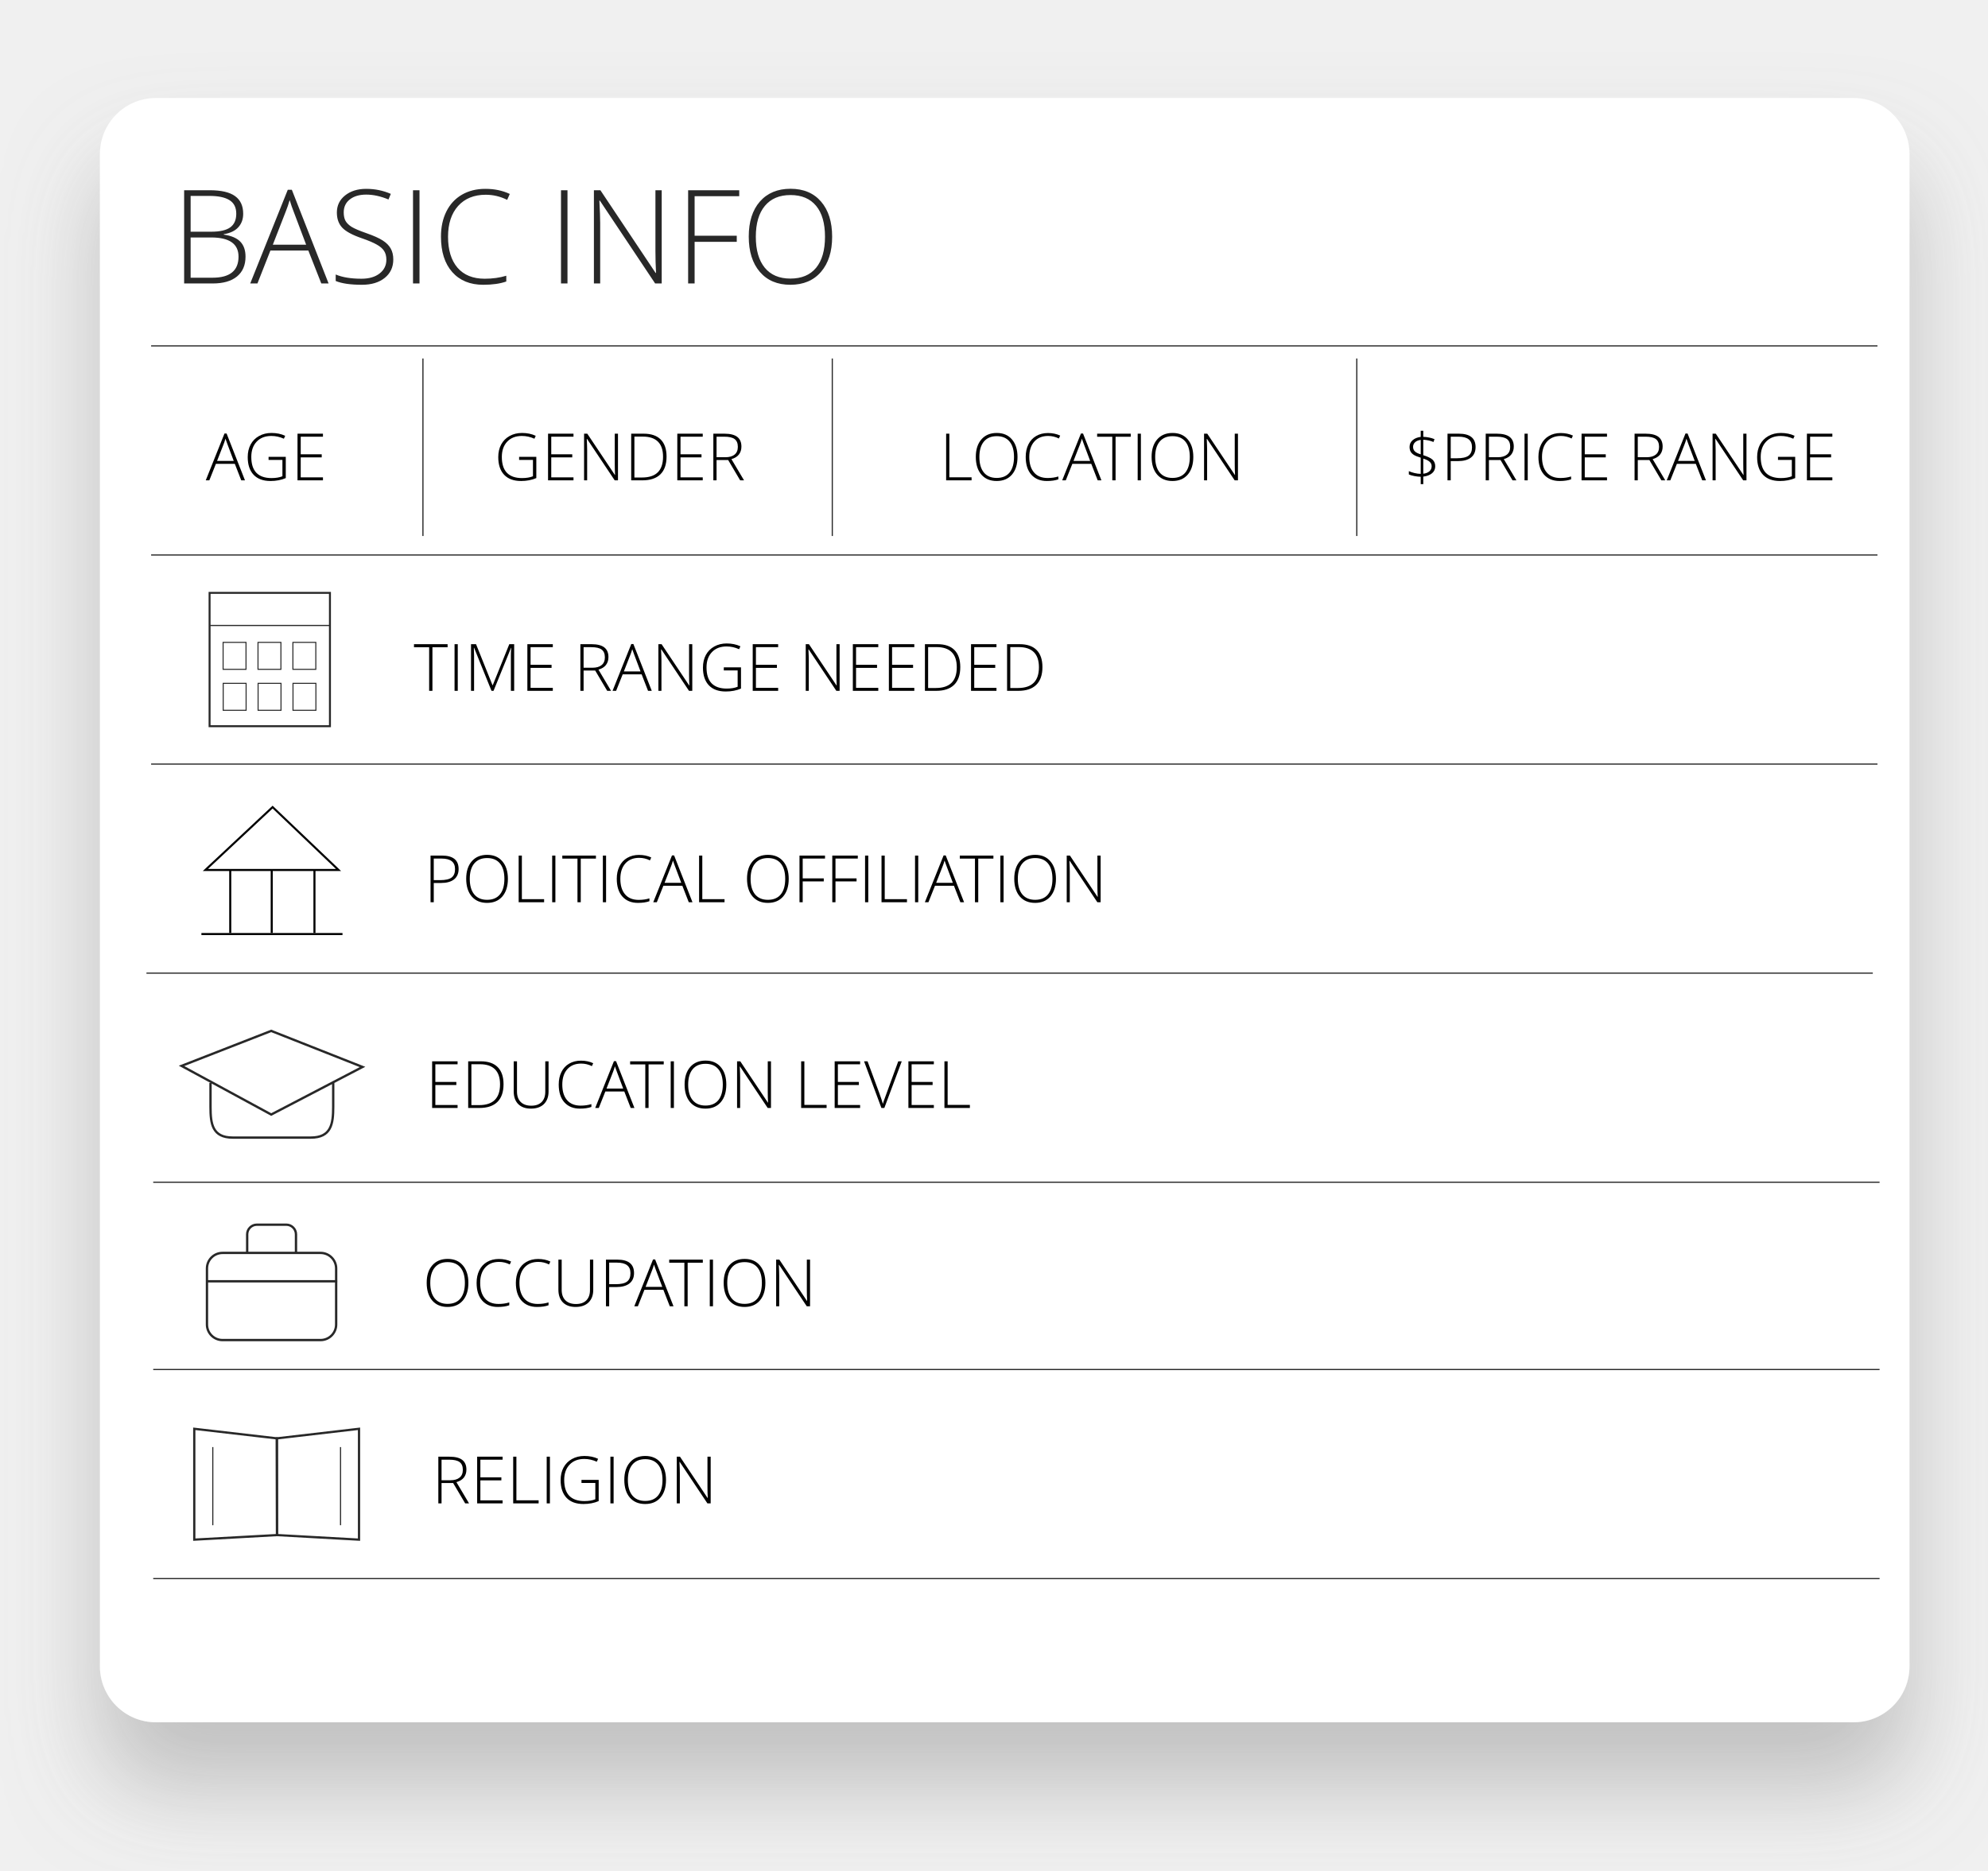
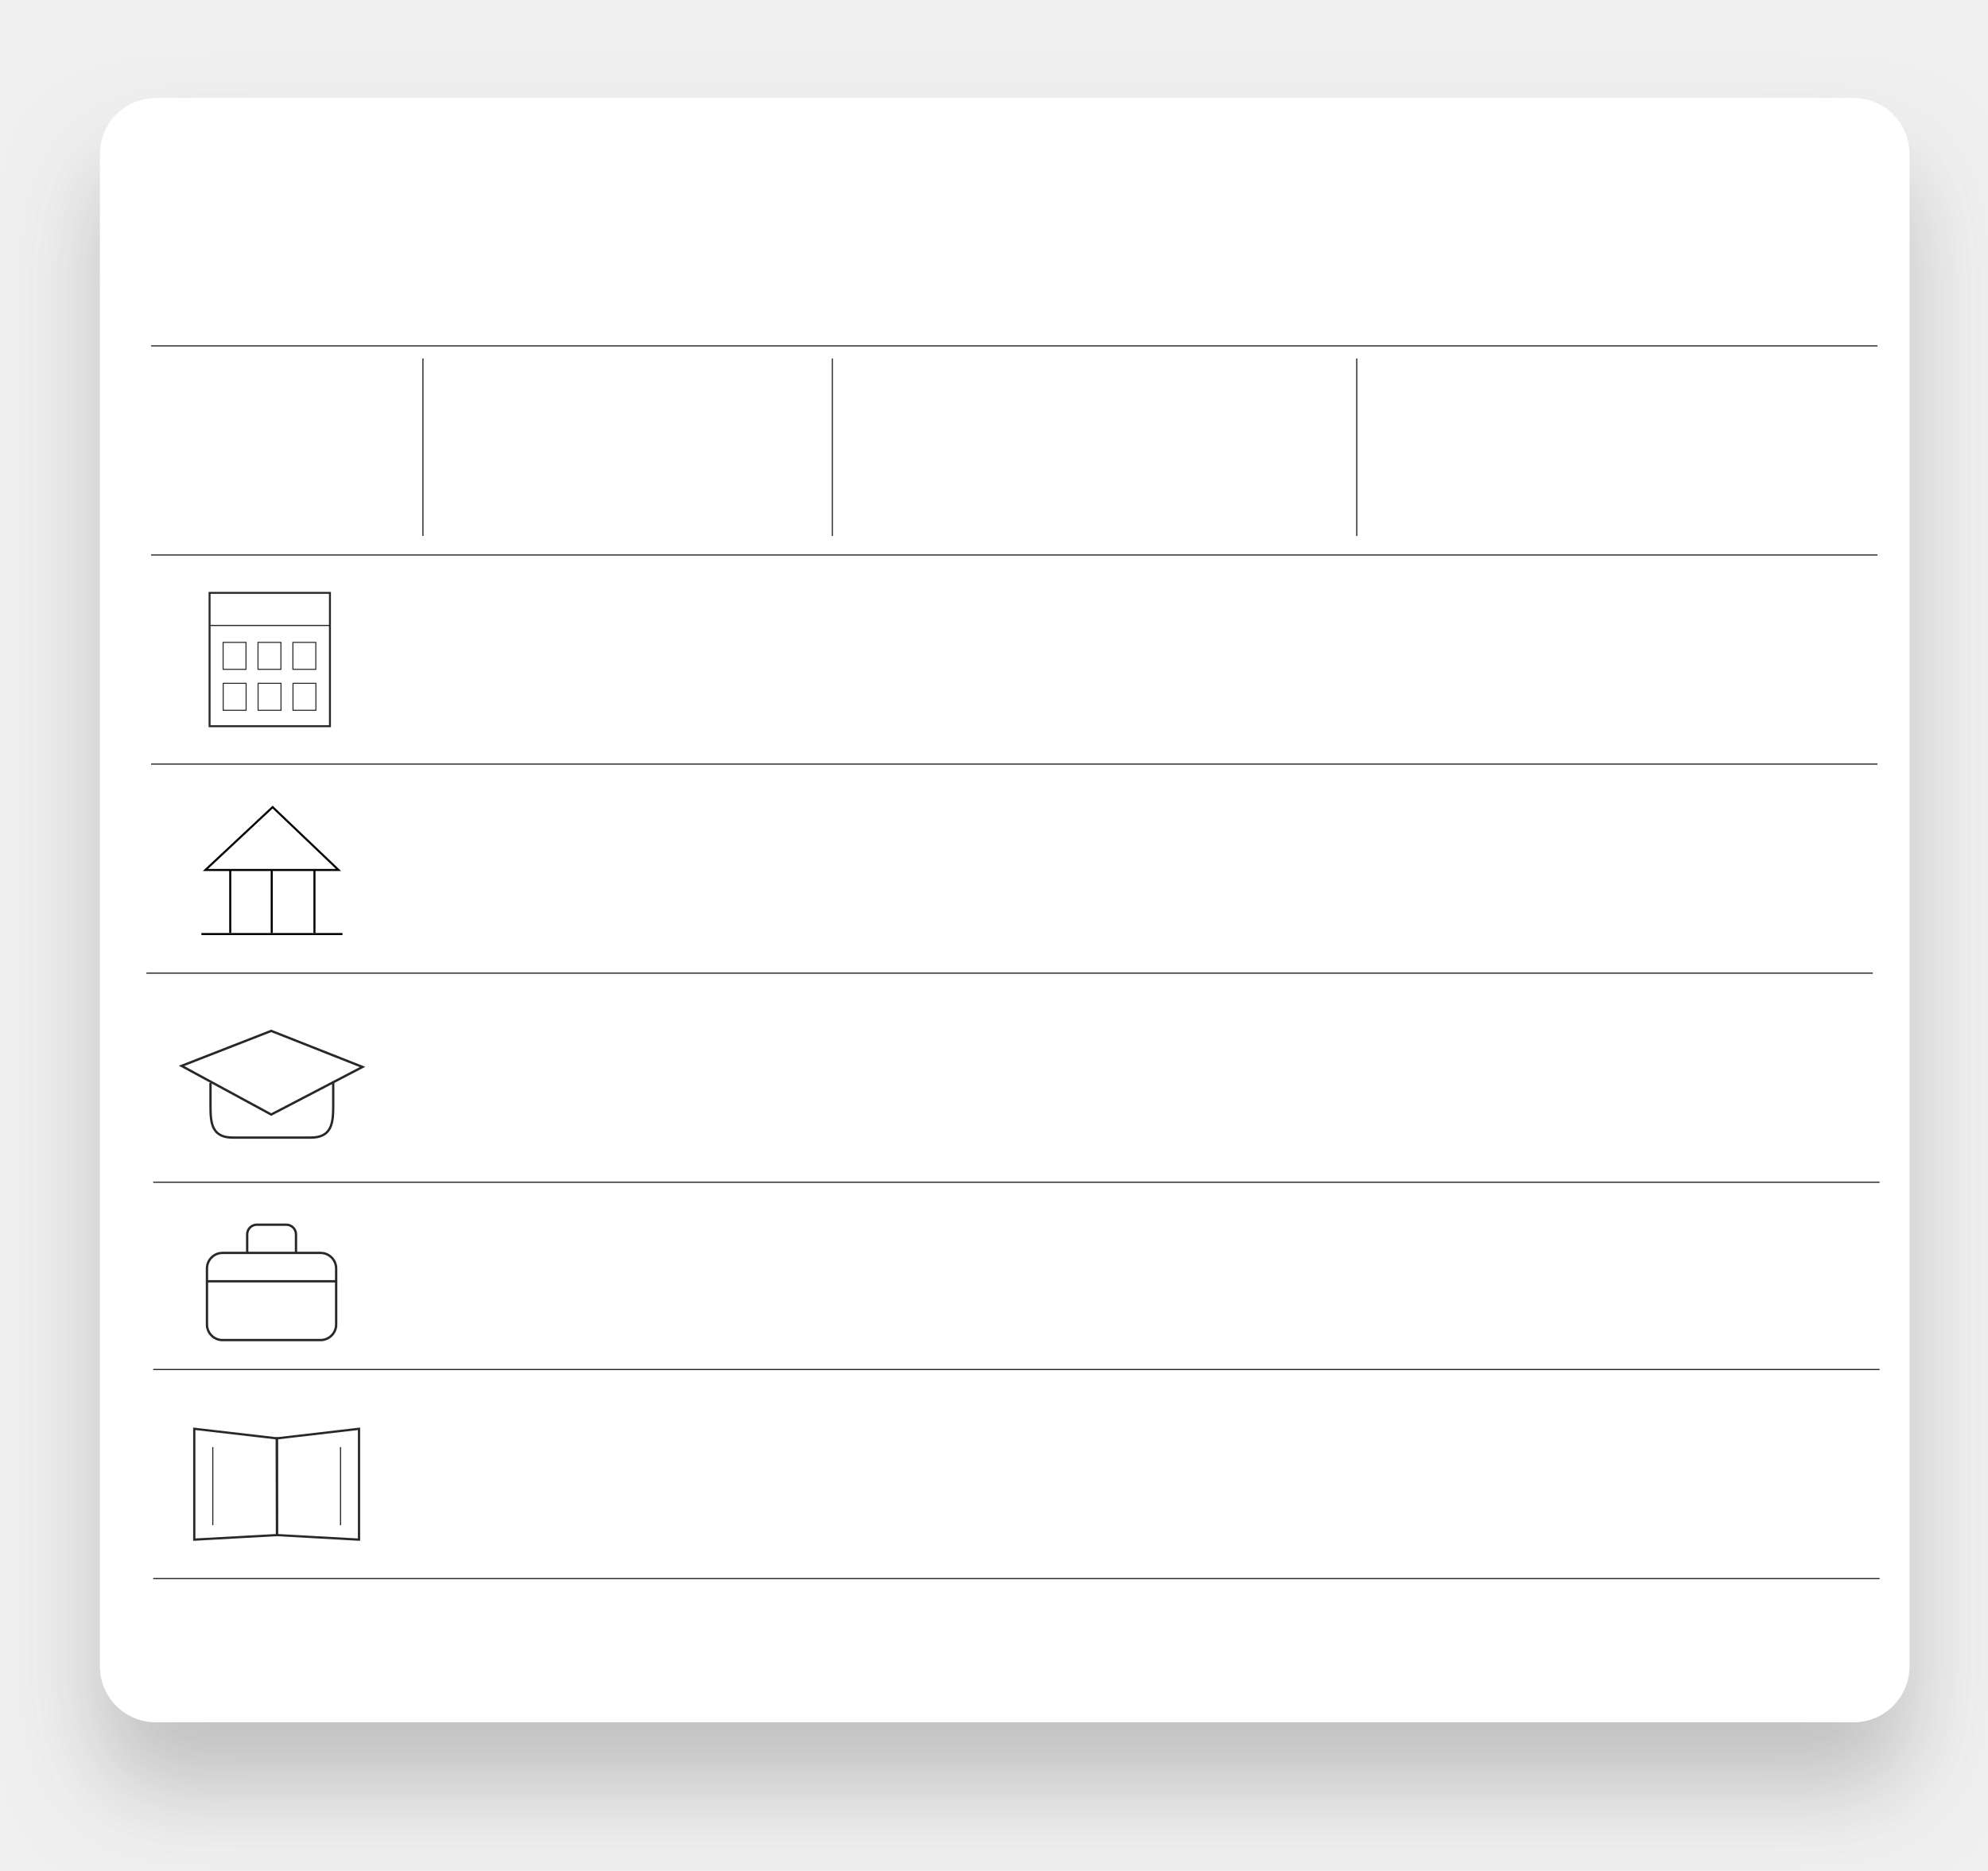
<svg xmlns="http://www.w3.org/2000/svg" id="Layer_1" data-name="Layer 1" viewBox="0 0 426.1 401.03">
  <defs>
    <style>
      .cls-1 {
        filter: url(#drop-shadow-2);
      }

      .cls-2 {
        fill: #fff;
      }

      .cls-3 {
        stroke-width: .48px;
      }

      .cls-3, .cls-4, .cls-5, .cls-6, .cls-7, .cls-8 {
        stroke: #282828;
      }

      .cls-3, .cls-4, .cls-5, .cls-6, .cls-7, .cls-8, .cls-9 {
        fill: none;
        stroke-miterlimit: 10;
      }

      .cls-4 {
        stroke-width: .24px;
      }

      .cls-5 {
        stroke-width: .25px;
      }

      .cls-6 {
        stroke-width: .42px;
      }

      .cls-10 {
        fill: #282828;
        font-size: 28px;
      }

      .cls-10, .cls-11 {
        font-family: OpenSans-Light, 'Open Sans';
        font-weight: 300;
      }

      .cls-7 {
        stroke-width: .5px;
      }

      .cls-8 {
        stroke-width: .22px;
      }

      .cls-11 {
        font-size: 14px;
      }

      .cls-9 {
        stroke: #000;
        stroke-width: .44px;
      }
    </style>
    <filter id="drop-shadow-2" x="-8.78" y="4.65" width="449" height="409" filterUnits="userSpaceOnUse">
      <feOffset dx="0" dy="13.85" />
      <feGaussianBlur result="blur" stdDeviation="9.9" />
      <feFlood flood-color="#939393" flood-opacity=".5" />
      <feComposite in2="blur" operator="in" />
      <feComposite in="SourceGraphic" />
    </filter>
  </defs>
  <g class="cls-1">
    <rect class="cls-2" x="21.42" y="21.01" width="387.85" height="348.16" rx="12" ry="12" />
  </g>
-   <text class="cls-10" transform="translate(36.64 60.76)">
-     <tspan x="0" y="0">BASIC INFO</tspan>
-   </text>
  <line class="cls-5" x1="32.39" y1="74.14" x2="402.41" y2="74.14" />
  <line class="cls-5" x1="32.39" y1="118.96" x2="402.41" y2="118.96" />
  <line class="cls-5" x1="32.39" y1="163.78" x2="402.41" y2="163.78" />
  <line class="cls-5" x1="31.39" y1="208.59" x2="401.41" y2="208.59" />
  <line class="cls-5" x1="32.84" y1="253.41" x2="402.86" y2="253.41" />
  <line class="cls-5" x1="90.65" y1="76.84" x2="90.65" y2="114.89" />
  <line class="cls-5" x1="178.39" y1="76.84" x2="178.39" y2="114.89" />
  <line class="cls-5" x1="290.81" y1="76.84" x2="290.81" y2="114.89" />
-   <text class="cls-11" transform="translate(44.1 102.96)">
-     <tspan x="0" y="0">AGE</tspan>
-   </text>
-   <text class="cls-11" transform="translate(105.92 102.96)">
-     <tspan x="0" y="0">GENDER</tspan>
-   </text>
-   <text class="cls-11" transform="translate(201.37 102.96)">
-     <tspan x="0" y="0">LOCATION</tspan>
-   </text>
-   <text class="cls-11" transform="translate(300.84 102.96)">
-     <tspan x="0" y="0">$PRICE RANGE</tspan>
-   </text>
  <g>
    <polygon class="cls-9" points="58.43 173 72.56 186.48 72.56 186.48 44.02 186.48 58.43 173 58.43 173" />
    <line class="cls-9" x1="49.35" y1="186.48" x2="49.35" y2="199.99" />
    <line class="cls-9" x1="58.24" y1="186.48" x2="58.24" y2="199.99" />
    <line class="cls-9" x1="67.4" y1="186.48" x2="67.4" y2="199.99" />
    <line class="cls-9" x1="43.17" y1="200.21" x2="73.41" y2="200.21" />
  </g>
-   <text class="cls-11" transform="translate(90.86 193.39)">
-     <tspan x="0" y="0">POLITICAL OFFILIATION</tspan>
-   </text>
-   <text class="cls-11" transform="translate(88.67 148.08)">
-     <tspan x="0" y="0">TIME RANGE NEEDED</tspan>
-   </text>
  <g>
    <path class="cls-7" d="M71.42,232.13v5.15c0,3.61-.43,6.56-4.81,6.56h-16.72c-4.38,0-4.77-2.95-4.77-6.56v-5.15" />
    <polygon class="cls-7" points="58.13 238.9 38.91 228.47 58.13 220.97 77.7 228.7 58.13 238.9" />
  </g>
-   <text class="cls-11" transform="translate(91.2 237.49)">
-     <tspan x="0" y="0">EDUCATION LEVEL</tspan>
-   </text>
  <line class="cls-5" x1="32.84" y1="293.55" x2="402.86" y2="293.55" />
  <line class="cls-5" x1="32.84" y1="338.37" x2="402.86" y2="338.37" />
  <g>
    <rect class="cls-7" x="44.36" y="268.56" width="27.69" height="18.68" rx="3.34" ry="3.34" />
    <path class="cls-7" d="M52.98,268.52v-3.94c0-1.14.93-2.07,2.07-2.07h6.32c1.14,0,2.07.93,2.07,2.07v4.12" />
    <line class="cls-7" x1="44.34" y1="274.64" x2="72.28" y2="274.64" />
  </g>
-   <text class="cls-11" transform="translate(90.58 280)">
-     <tspan x="0" y="0">OCCUPATION</tspan>
-   </text>
  <g>
    <polygon class="cls-3" points="59.37 329.04 41.64 330.02 41.64 306.26 59.34 308.31 59.37 329.04" />
    <polygon class="cls-3" points="76.95 330.02 59.37 329.04 59.34 308.31 76.95 306.26 76.95 330.02" />
    <line class="cls-4" x1="45.61" y1="310.18" x2="45.61" y2="326.93" />
    <line class="cls-4" x1="72.99" y1="310.18" x2="72.99" y2="326.93" />
  </g>
-   <text class="cls-11" transform="translate(92.53 322.24)">
-     <tspan x="0" y="0">RELIGION</tspan>
-   </text>
  <g>
    <rect class="cls-6" x="44.92" y="127.08" width="25.8" height="28.58" />
    <line class="cls-5" x1="45.03" y1="134.07" x2="70.83" y2="134.07" />
    <g>
      <rect class="cls-8" x="47.82" y="137.69" width="4.91" height="5.78" />
      <rect class="cls-8" x="55.3" y="137.69" width="4.91" height="5.78" />
      <rect class="cls-8" x="62.78" y="137.69" width="4.91" height="5.78" />
    </g>
    <g>
      <rect class="cls-8" x="47.84" y="146.47" width="4.91" height="5.78" />
      <rect class="cls-8" x="55.32" y="146.47" width="4.91" height="5.78" />
      <rect class="cls-8" x="62.8" y="146.47" width="4.91" height="5.78" />
    </g>
  </g>
</svg>
